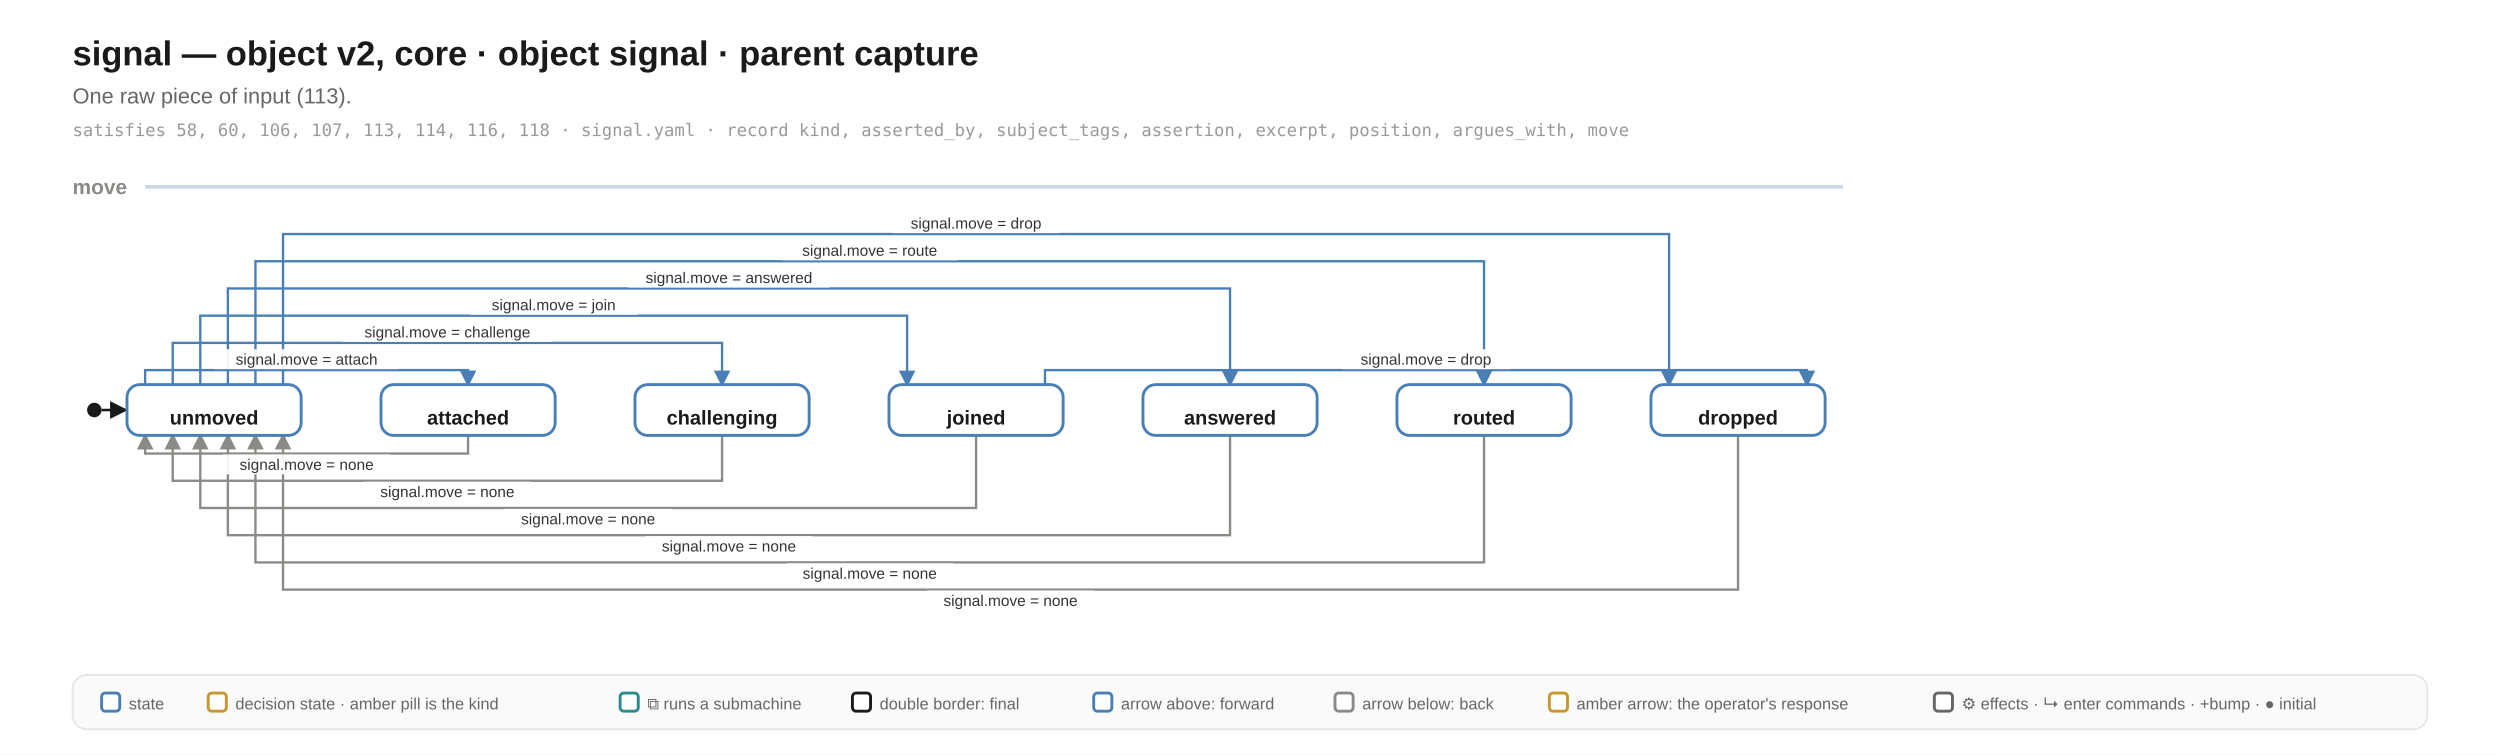
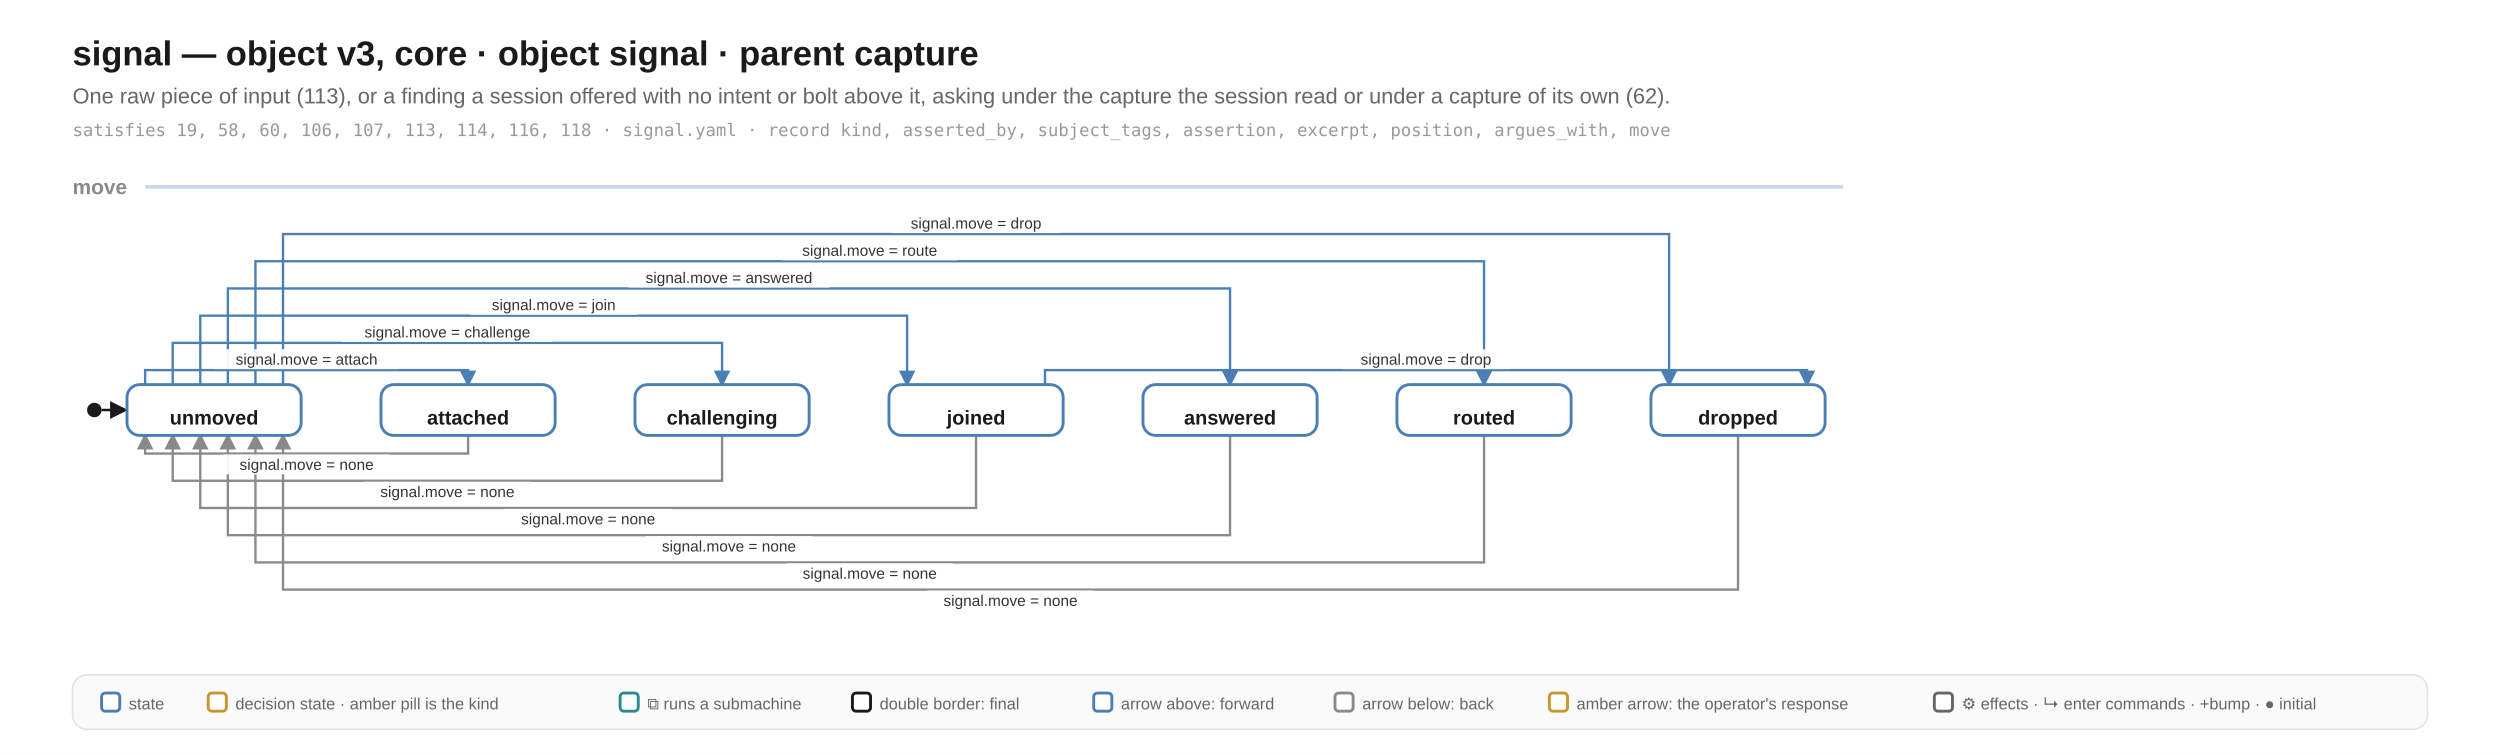
<svg xmlns="http://www.w3.org/2000/svg" width="1378" height="416" viewBox="0 0 1378 416" font-family="-apple-system, 'Helvetica Neue', Arial, sans-serif">
  <defs>
    <marker id="mB" viewBox="0 0 10 10" refX="8.5" refY="5" markerWidth="7" markerHeight="7" orient="auto-start-reverse">
      <path d="M0 0L10 5L0 10z" fill="#4a7fb5" />
    </marker>
    <marker id="mT" viewBox="0 0 10 10" refX="8.5" refY="5" markerWidth="7" markerHeight="7" orient="auto-start-reverse">
      <path d="M0 0L10 5L0 10z" fill="#2b8a8a" />
    </marker>
    <marker id="mG" viewBox="0 0 10 10" refX="8.5" refY="5" markerWidth="7" markerHeight="7" orient="auto-start-reverse">
      <path d="M0 0L10 5L0 10z" fill="#8a8a86" />
    </marker>
    <marker id="mA" viewBox="0 0 10 10" refX="8.5" refY="5" markerWidth="7" markerHeight="7" orient="auto-start-reverse">
      <path d="M0 0L10 5L0 10z" fill="#c9962e" />
    </marker>
    <marker id="mI" viewBox="0 0 10 10" refX="8.5" refY="5" markerWidth="7" markerHeight="7" orient="auto-start-reverse">
      <path d="M0 0L10 5L0 10z" fill="#1a1a1a" />
    </marker>
  </defs>
  <rect width="1378" height="416" fill="#fff" />
-   <text x="40" y="36" font-size="19" font-weight="700" fill="#1a1a1a">signal — object v2, core · object signal · parent capture</text>
-   <text x="40" y="57" font-size="12" fill="#666">One raw piece of input (113).</text>
-   <text x="40" y="75" font-size="9.5" font-family="monospace" fill="#999">satisfies 58, 60, 106, 107, 113, 114, 116, 118 · signal.yaml · record kind, asserted_by, subject_tags, assertion, excerpt, position, argues_with, move</text>
+   <text x="40" y="36" font-size="19" font-weight="700" fill="#1a1a1a">signal — object v3, core · object signal · parent capture</text>
+   <text x="40" y="57" font-size="12" fill="#666">One raw piece of input (113), or a finding a session offered with no intent or bolt above it, asking under the capture the session read or under a capture of its own (62).</text>
+   <text x="40" y="75" font-size="9.5" font-family="monospace" fill="#999">satisfies 19, 58, 60, 106, 107, 113, 114, 116, 118 · signal.yaml · record kind, asserted_by, subject_tags, assertion, excerpt, position, argues_with, move</text>
  <text x="40" y="107" font-size="11.5" font-weight="700" fill="#8a8a86">move</text>
  <line x1="80" y1="103" x2="1016" y2="103" stroke="#4a7fb5" stroke-width="2" opacity="0.3" />
  <circle cx="52.0" cy="226.0" r="4" fill="#1a1a1a" />
  <line x1="56.0" y1="226.0" x2="69.0" y2="226.0" stroke="#1a1a1a" stroke-width="1.4" marker-end="url(#mI)" />
  <path d="M80.0,212.0 V204.0 H258.0 V212.0" fill="none" stroke="#4a7fb5" stroke-width="1.3" marker-end="url(#mB)" />
  <path d="M95.2,212.0 V189.0 H398.0 V212.0" fill="none" stroke="#4a7fb5" stroke-width="1.3" marker-end="url(#mB)" />
  <path d="M110.4,212.0 V174.0 H500.0 V212.0" fill="none" stroke="#4a7fb5" stroke-width="1.3" marker-end="url(#mB)" />
  <path d="M125.6,212.0 V159.0 H678.0 V212.0" fill="none" stroke="#4a7fb5" stroke-width="1.3" marker-end="url(#mB)" />
  <path d="M140.8,212.0 V144.0 H818.0 V212.0" fill="none" stroke="#4a7fb5" stroke-width="1.3" marker-end="url(#mB)" />
  <path d="M156.0,212.0 V129.0 H920.0 V212.0" fill="none" stroke="#4a7fb5" stroke-width="1.3" marker-end="url(#mB)" />
  <path d="M258.0,240.0 V250.0 H80.0 V240.0" fill="none" stroke="#8a8a86" stroke-width="1.3" marker-end="url(#mG)" />
  <path d="M398.0,240.0 V265.0 H95.2 V240.0" fill="none" stroke="#8a8a86" stroke-width="1.3" marker-end="url(#mG)" />
  <path d="M576.0,212.0 V204.0 H996.0 V212.0" fill="none" stroke="#4a7fb5" stroke-width="1.3" marker-end="url(#mB)" />
  <path d="M538.0,240.0 V280.0 H110.4 V240.0" fill="none" stroke="#8a8a86" stroke-width="1.3" marker-end="url(#mG)" />
  <path d="M678.0,240.0 V295.0 H125.6 V240.0" fill="none" stroke="#8a8a86" stroke-width="1.3" marker-end="url(#mG)" />
  <path d="M818.0,240.0 V310.0 H140.8 V240.0" fill="none" stroke="#8a8a86" stroke-width="1.3" marker-end="url(#mG)" />
  <path d="M958.0,240.0 V325.0 H156.0 V240.0" fill="none" stroke="#8a8a86" stroke-width="1.3" marker-end="url(#mG)" />
  <rect x="70.0" y="212.0" width="96.0" height="28.0" rx="7" fill="#fff" stroke="#4a7fb5" stroke-width="1.6" />
  <text x="118.0" y="234.0" font-size="11" fill="#1a1a1a" text-anchor="middle" font-weight="700">unmoved</text>
  <rect x="210.0" y="212.0" width="96.0" height="28.0" rx="7" fill="#fff" stroke="#4a7fb5" stroke-width="1.6" />
  <text x="258.0" y="234.0" font-size="11" fill="#1a1a1a" text-anchor="middle" font-weight="700">attached</text>
  <rect x="350.0" y="212.0" width="96.0" height="28.0" rx="7" fill="#fff" stroke="#4a7fb5" stroke-width="1.6" />
  <text x="398.0" y="234.0" font-size="11" fill="#1a1a1a" text-anchor="middle" font-weight="700">challenging</text>
  <rect x="490.0" y="212.0" width="96.0" height="28.0" rx="7" fill="#fff" stroke="#4a7fb5" stroke-width="1.6" />
  <text x="538.0" y="234.0" font-size="11" fill="#1a1a1a" text-anchor="middle" font-weight="700">joined</text>
  <rect x="630.0" y="212.0" width="96.0" height="28.0" rx="7" fill="#fff" stroke="#4a7fb5" stroke-width="1.6" />
  <text x="678.0" y="234.0" font-size="11" fill="#1a1a1a" text-anchor="middle" font-weight="700">answered</text>
  <rect x="770.0" y="212.0" width="96.0" height="28.0" rx="7" fill="#fff" stroke="#4a7fb5" stroke-width="1.6" />
  <text x="818.0" y="234.0" font-size="11" fill="#1a1a1a" text-anchor="middle" font-weight="700">routed</text>
  <rect x="910.0" y="212.0" width="96.0" height="28.0" rx="7" fill="#fff" stroke="#4a7fb5" stroke-width="1.6" />
  <text x="958.0" y="234.0" font-size="11" fill="#1a1a1a" text-anchor="middle" font-weight="700">dropped</text>
  <rect x="118.2" y="192.5" width="101.5" height="11" fill="#fff" opacity="0.92" />
  <text x="169.0" y="201.0" font-size="8.5" fill="#333" text-anchor="middle">signal.move = attach</text>
  <rect x="188.8" y="177.5" width="115.5" height="11" fill="#fff" opacity="0.92" />
  <text x="246.6" y="186.0" font-size="8.5" fill="#333" text-anchor="middle">signal.move = challenge</text>
  <rect x="259.1" y="162.5" width="92.2" height="11" fill="#fff" opacity="0.92" />
  <text x="305.2" y="171.0" font-size="8.5" fill="#333" text-anchor="middle">signal.move = join</text>
  <rect x="346.4" y="147.5" width="110.9" height="11" fill="#fff" opacity="0.92" />
  <text x="401.8" y="156.0" font-size="8.5" fill="#333" text-anchor="middle">signal.move = answered</text>
  <rect x="431.0" y="132.5" width="96.8" height="11" fill="#fff" opacity="0.92" />
  <text x="479.4" y="141.0" font-size="8.5" fill="#333" text-anchor="middle">signal.move = route</text>
  <rect x="491.9" y="117.5" width="92.2" height="11" fill="#fff" opacity="0.92" />
  <text x="538.0" y="126.0" font-size="8.5" fill="#333" text-anchor="middle">signal.move = drop</text>
  <rect x="122.9" y="250.5" width="92.2" height="11" fill="#fff" opacity="0.92" />
  <text x="169.0" y="259.0" font-size="8.5" fill="#333" text-anchor="middle">signal.move = none</text>
  <rect x="200.5" y="265.5" width="92.2" height="11" fill="#fff" opacity="0.92" />
  <text x="246.6" y="274.0" font-size="8.5" fill="#333" text-anchor="middle">signal.move = none</text>
  <rect x="739.9" y="192.5" width="92.2" height="11" fill="#fff" opacity="0.92" />
  <text x="786.0" y="201.0" font-size="8.5" fill="#333" text-anchor="middle">signal.move = drop</text>
  <rect x="278.1" y="280.5" width="92.2" height="11" fill="#fff" opacity="0.92" />
  <text x="324.2" y="289.0" font-size="8.5" fill="#333" text-anchor="middle">signal.move = none</text>
  <rect x="355.7" y="295.5" width="92.2" height="11" fill="#fff" opacity="0.92" />
  <text x="401.8" y="304.0" font-size="8.5" fill="#333" text-anchor="middle">signal.move = none</text>
  <rect x="433.3" y="310.5" width="92.2" height="11" fill="#fff" opacity="0.92" />
  <text x="479.4" y="319.0" font-size="8.5" fill="#333" text-anchor="middle">signal.move = none</text>
  <rect x="510.9" y="325.5" width="92.2" height="11" fill="#fff" opacity="0.92" />
  <text x="557.0" y="334.0" font-size="8.5" fill="#333" text-anchor="middle">signal.move = none</text>
  <rect x="40" y="372" width="1298" height="30" rx="8" fill="#fafafa" stroke="#e5e5e5" />
  <rect x="56" y="382" width="10" height="10" rx="2" fill="#fff" stroke="#4a7fb5" stroke-width="1.6" />
  <text x="71" y="391" font-size="9" fill="#666">state</text>
  <rect x="114.75" y="382" width="10" height="10" rx="2" fill="#fff" stroke="#c9962e" stroke-width="1.6" />
  <text x="129.75" y="391" font-size="9" fill="#666">decision state · amber pill is the kind</text>
  <rect x="341.8" y="382" width="10" height="10" rx="2" fill="#fff" stroke="#2b8a8a" stroke-width="1.6" />
  <text x="356.8" y="391" font-size="9" fill="#666">⧉ runs a submachine</text>
  <rect x="469.85" y="382" width="10" height="10" rx="2" fill="#fff" stroke="#1a1a1a" stroke-width="1.6" />
  <text x="484.85" y="391" font-size="9" fill="#666">double border: final</text>
  <rect x="602.85" y="382" width="10" height="10" rx="2" fill="#fff" stroke="#4a7fb5" stroke-width="1.6" />
  <text x="617.85" y="391" font-size="9" fill="#666">arrow above: forward</text>
  <rect x="735.85" y="382" width="10" height="10" rx="2" fill="#fff" stroke="#8a8a86" stroke-width="1.6" />
  <text x="750.85" y="391" font-size="9" fill="#666">arrow below: back</text>
  <rect x="854.0" y="382" width="10" height="10" rx="2" fill="#fff" stroke="#c9962e" stroke-width="1.6" />
  <text x="869.0" y="391" font-size="9" fill="#666">amber arrow: the operator's response</text>
  <rect x="1066.2" y="382" width="10" height="10" rx="2" fill="#fff" stroke="#666" stroke-width="1.6" />
  <text x="1081.2" y="391" font-size="9" fill="#666">⚙ effects · ↳ enter commands · +bump · ● initial</text>
</svg>
